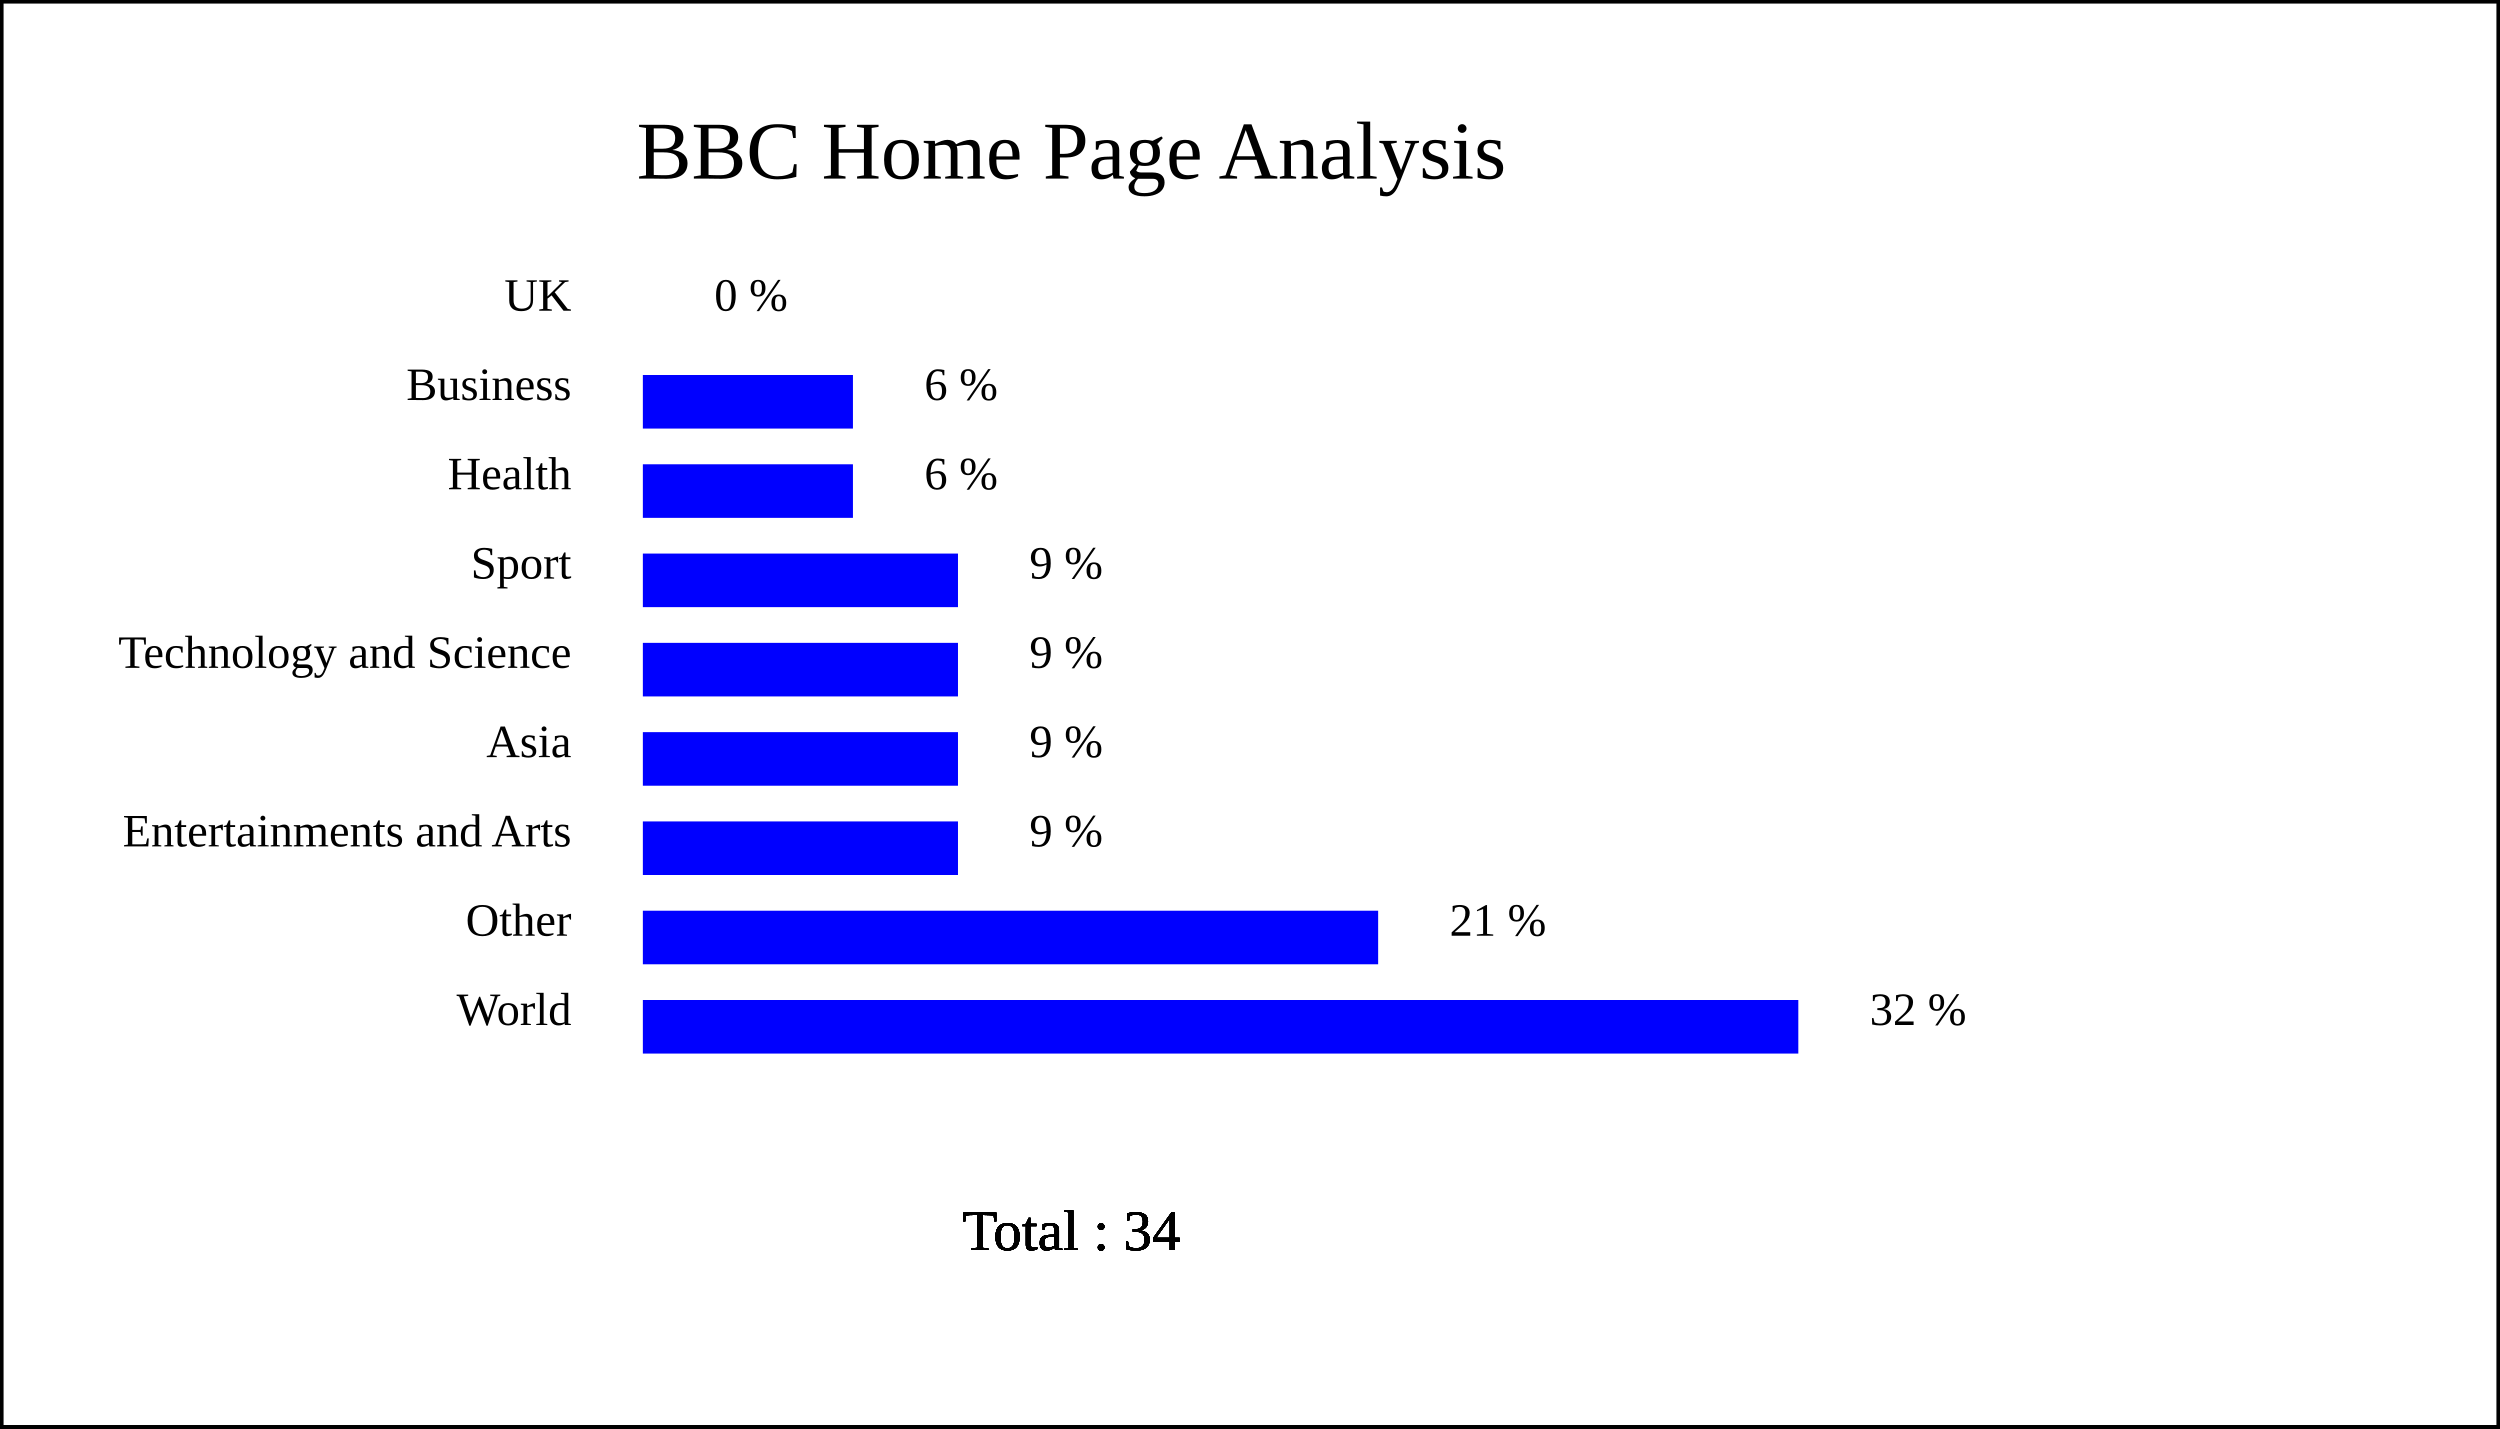
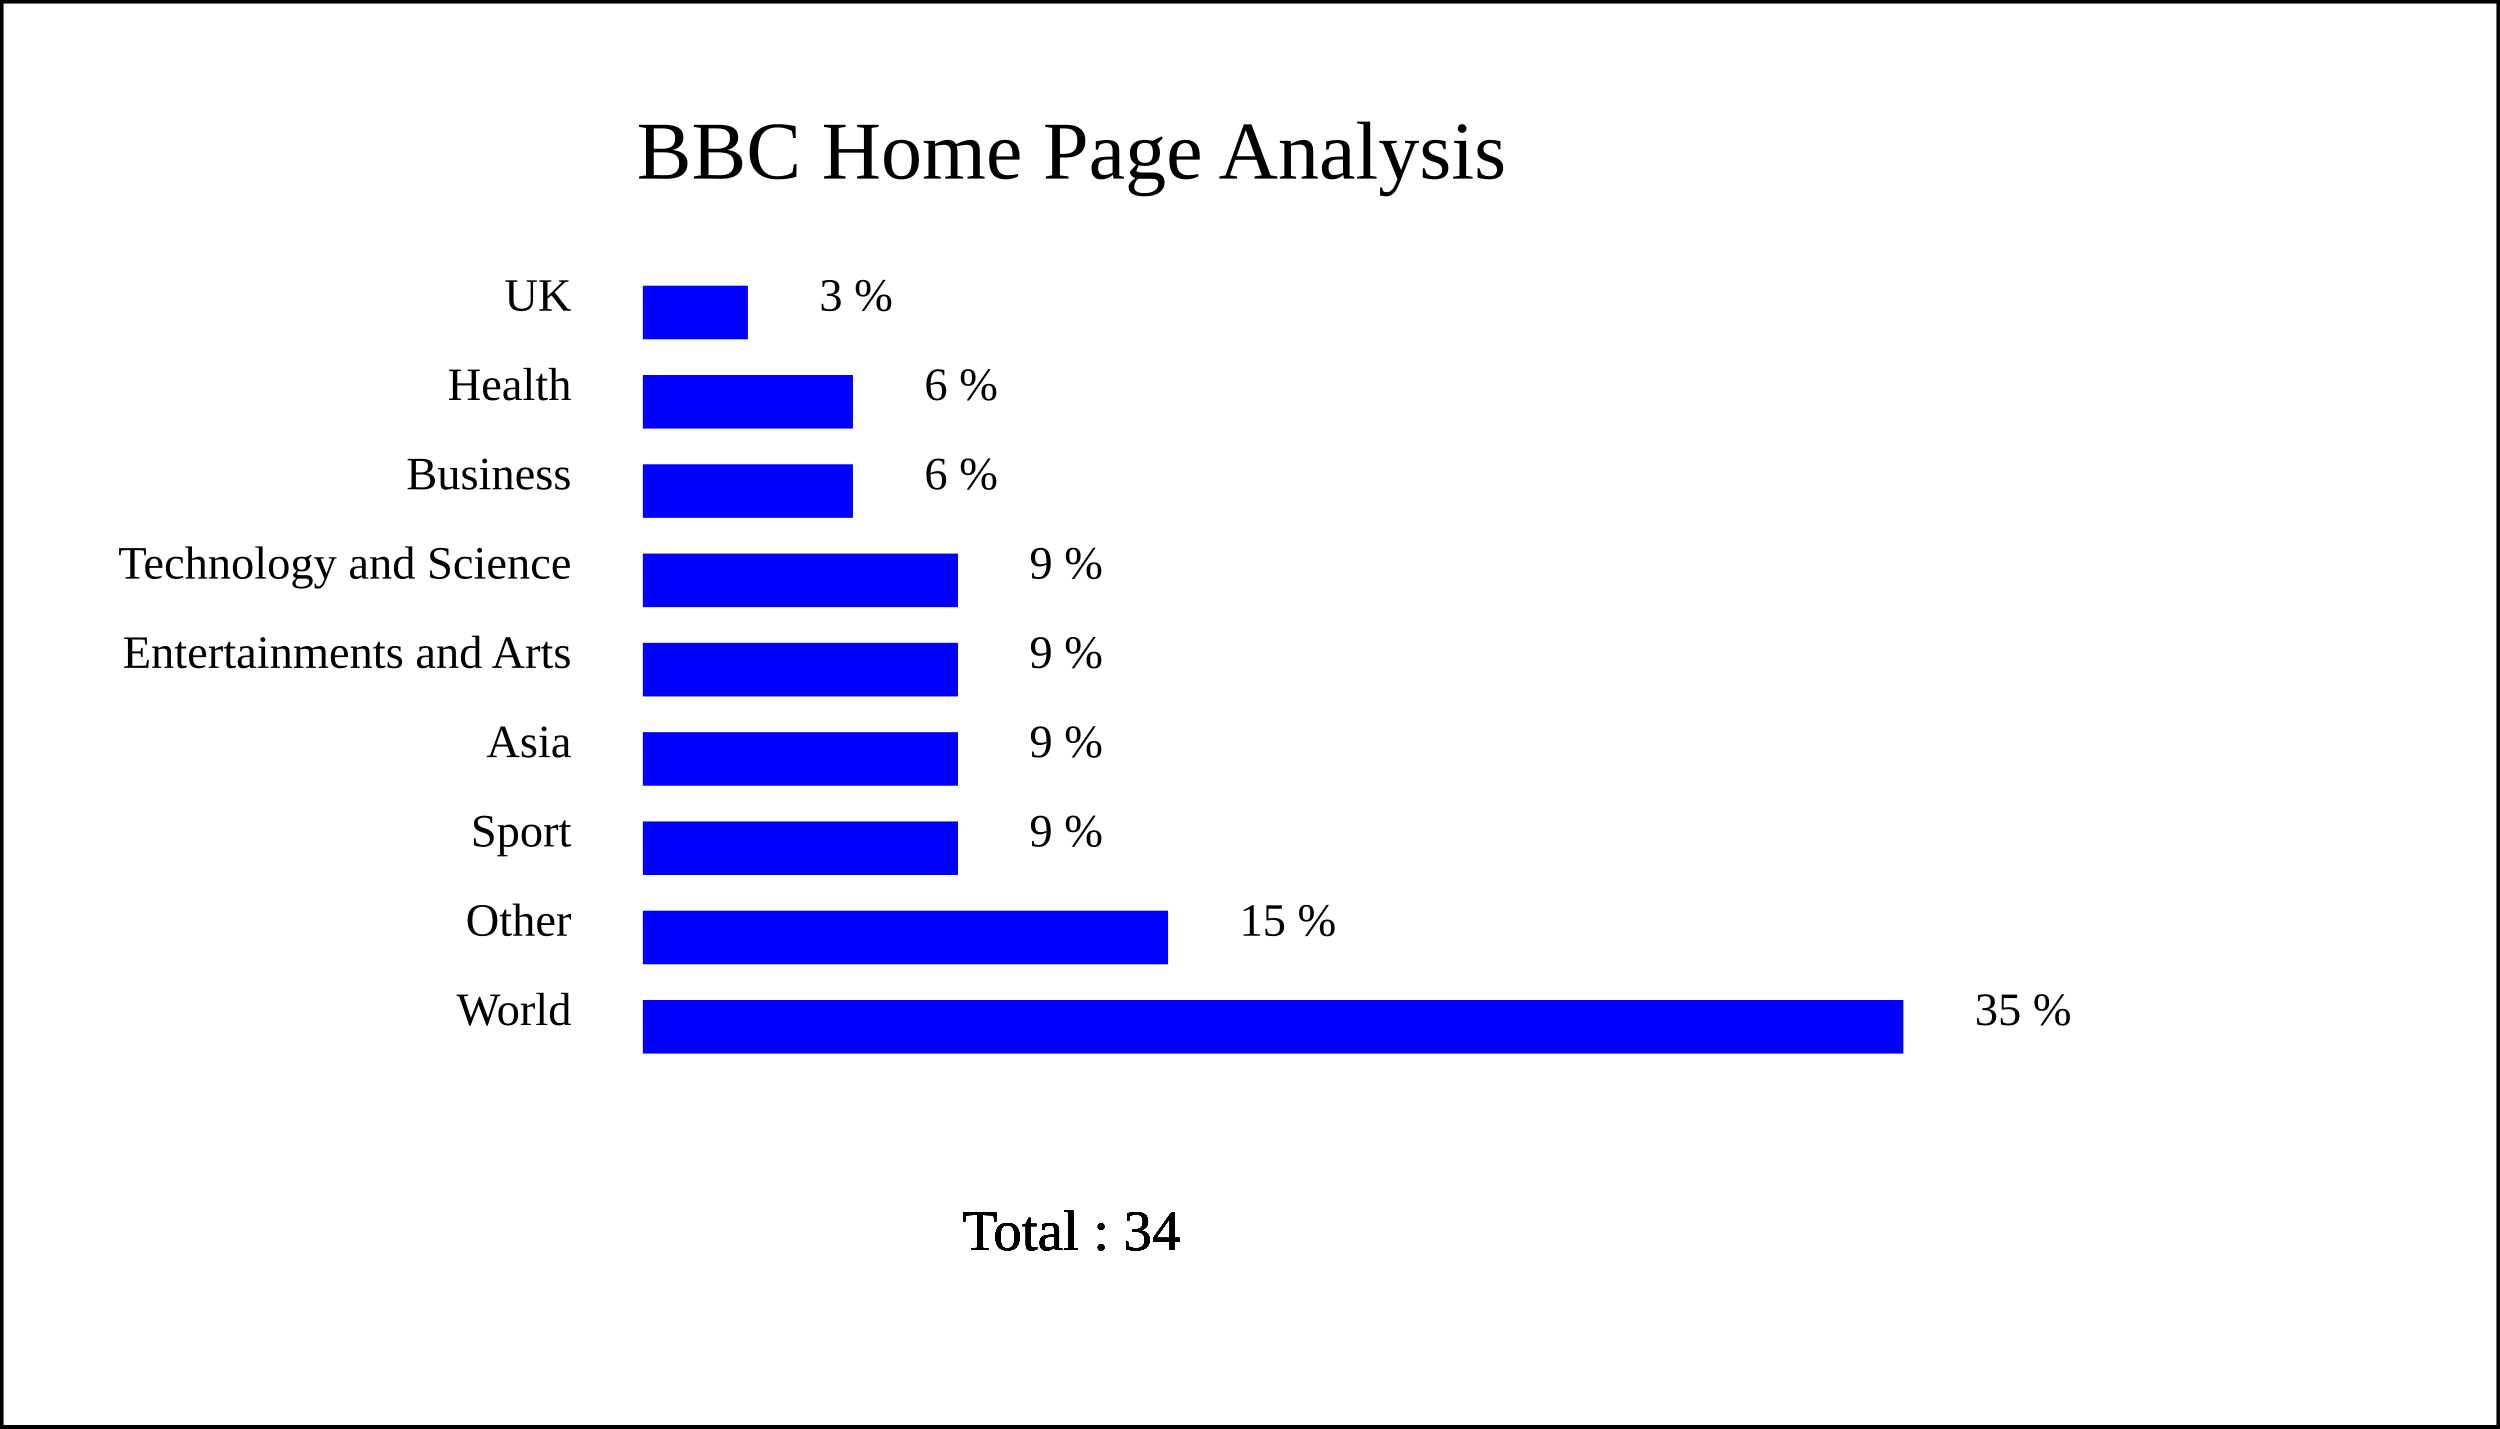
<svg xmlns="http://www.w3.org/2000/svg" width="700" height="400">
  <rect x="0" y="0" width="700" height="400" fill="white" stroke="black" stroke-width="2" />
  <text x="300" y="50" text-anchor="middle" font-size="23"> BBC Home Page Analysis </text>
-   <rect x="180" y="80" width="0" height="15" fill="blue" />
+   <rect x="180" y="80" width="29.412" height="15" fill="blue" />
  <text x="160" y="87" text-anchor="end" font-size="13"> UK </text>
-   <text x="200" y="87" font-size="13"> 0 %</text>
+   <text x="229.412" y="87" font-size="13"> 3 %</text>
  <text x="300" text-anchor="middle" y="350" font-size="16"> Total : 34</text>
  <rect x="180" y="105" width="58.824" height="15" fill="blue" />
-   <text x="160" y="112" text-anchor="end" font-size="13"> Business </text>
+   <text x="160" y="112" text-anchor="end" font-size="13"> Health </text>
  <text x="258.824" y="112" font-size="13"> 6 %</text>
  <text x="300" text-anchor="middle" y="350" font-size="16"> Total : 34</text>
  <rect x="180" y="130" width="58.824" height="15" fill="blue" />
-   <text x="160" y="137" text-anchor="end" font-size="13"> Health </text>
+   <text x="160" y="137" text-anchor="end" font-size="13"> Business </text>
  <text x="258.824" y="137" font-size="13"> 6 %</text>
  <text x="300" text-anchor="middle" y="350" font-size="16"> Total : 34</text>
  <rect x="180" y="155" width="88.235" height="15" fill="blue" />
-   <text x="160" y="162" text-anchor="end" font-size="13"> Sport </text>
+   <text x="160" y="162" text-anchor="end" font-size="13"> Technology and Science </text>
  <text x="288.235" y="162" font-size="13"> 9 %</text>
  <text x="300" text-anchor="middle" y="350" font-size="16"> Total : 34</text>
  <rect x="180" y="180" width="88.235" height="15" fill="blue" />
-   <text x="160" y="187" text-anchor="end" font-size="13"> Technology and Science </text>
+   <text x="160" y="187" text-anchor="end" font-size="13"> Entertainments and Arts </text>
  <text x="288.235" y="187" font-size="13"> 9 %</text>
  <text x="300" text-anchor="middle" y="350" font-size="16"> Total : 34</text>
  <rect x="180" y="205" width="88.235" height="15" fill="blue" />
  <text x="160" y="212" text-anchor="end" font-size="13"> Asia </text>
  <text x="288.235" y="212" font-size="13"> 9 %</text>
  <text x="300" text-anchor="middle" y="350" font-size="16"> Total : 34</text>
  <rect x="180" y="230" width="88.235" height="15" fill="blue" />
-   <text x="160" y="237" text-anchor="end" font-size="13"> Entertainments and Arts </text>
+   <text x="160" y="237" text-anchor="end" font-size="13"> Sport </text>
  <text x="288.235" y="237" font-size="13"> 9 %</text>
  <text x="300" text-anchor="middle" y="350" font-size="16"> Total : 34</text>
-   <rect x="180" y="255" width="205.882" height="15" fill="blue" />
+   <rect x="180" y="255" width="147.059" height="15" fill="blue" />
  <text x="160" y="262" text-anchor="end" font-size="13"> Other </text>
-   <text x="405.882" y="262" font-size="13"> 21 %</text>
+   <text x="347.059" y="262" font-size="13"> 15 %</text>
  <text x="300" text-anchor="middle" y="350" font-size="16"> Total : 34</text>
-   <rect x="180" y="280" width="323.529" height="15" fill="blue" />
+   <rect x="180" y="280" width="352.941" height="15" fill="blue" />
  <text x="160" y="287" text-anchor="end" font-size="13"> World </text>
-   <text x="523.529" y="287" font-size="13"> 32 %</text>
+   <text x="552.941" y="287" font-size="13"> 35 %</text>
  <text x="300" text-anchor="middle" y="350" font-size="16"> Total : 34</text>
</svg>
